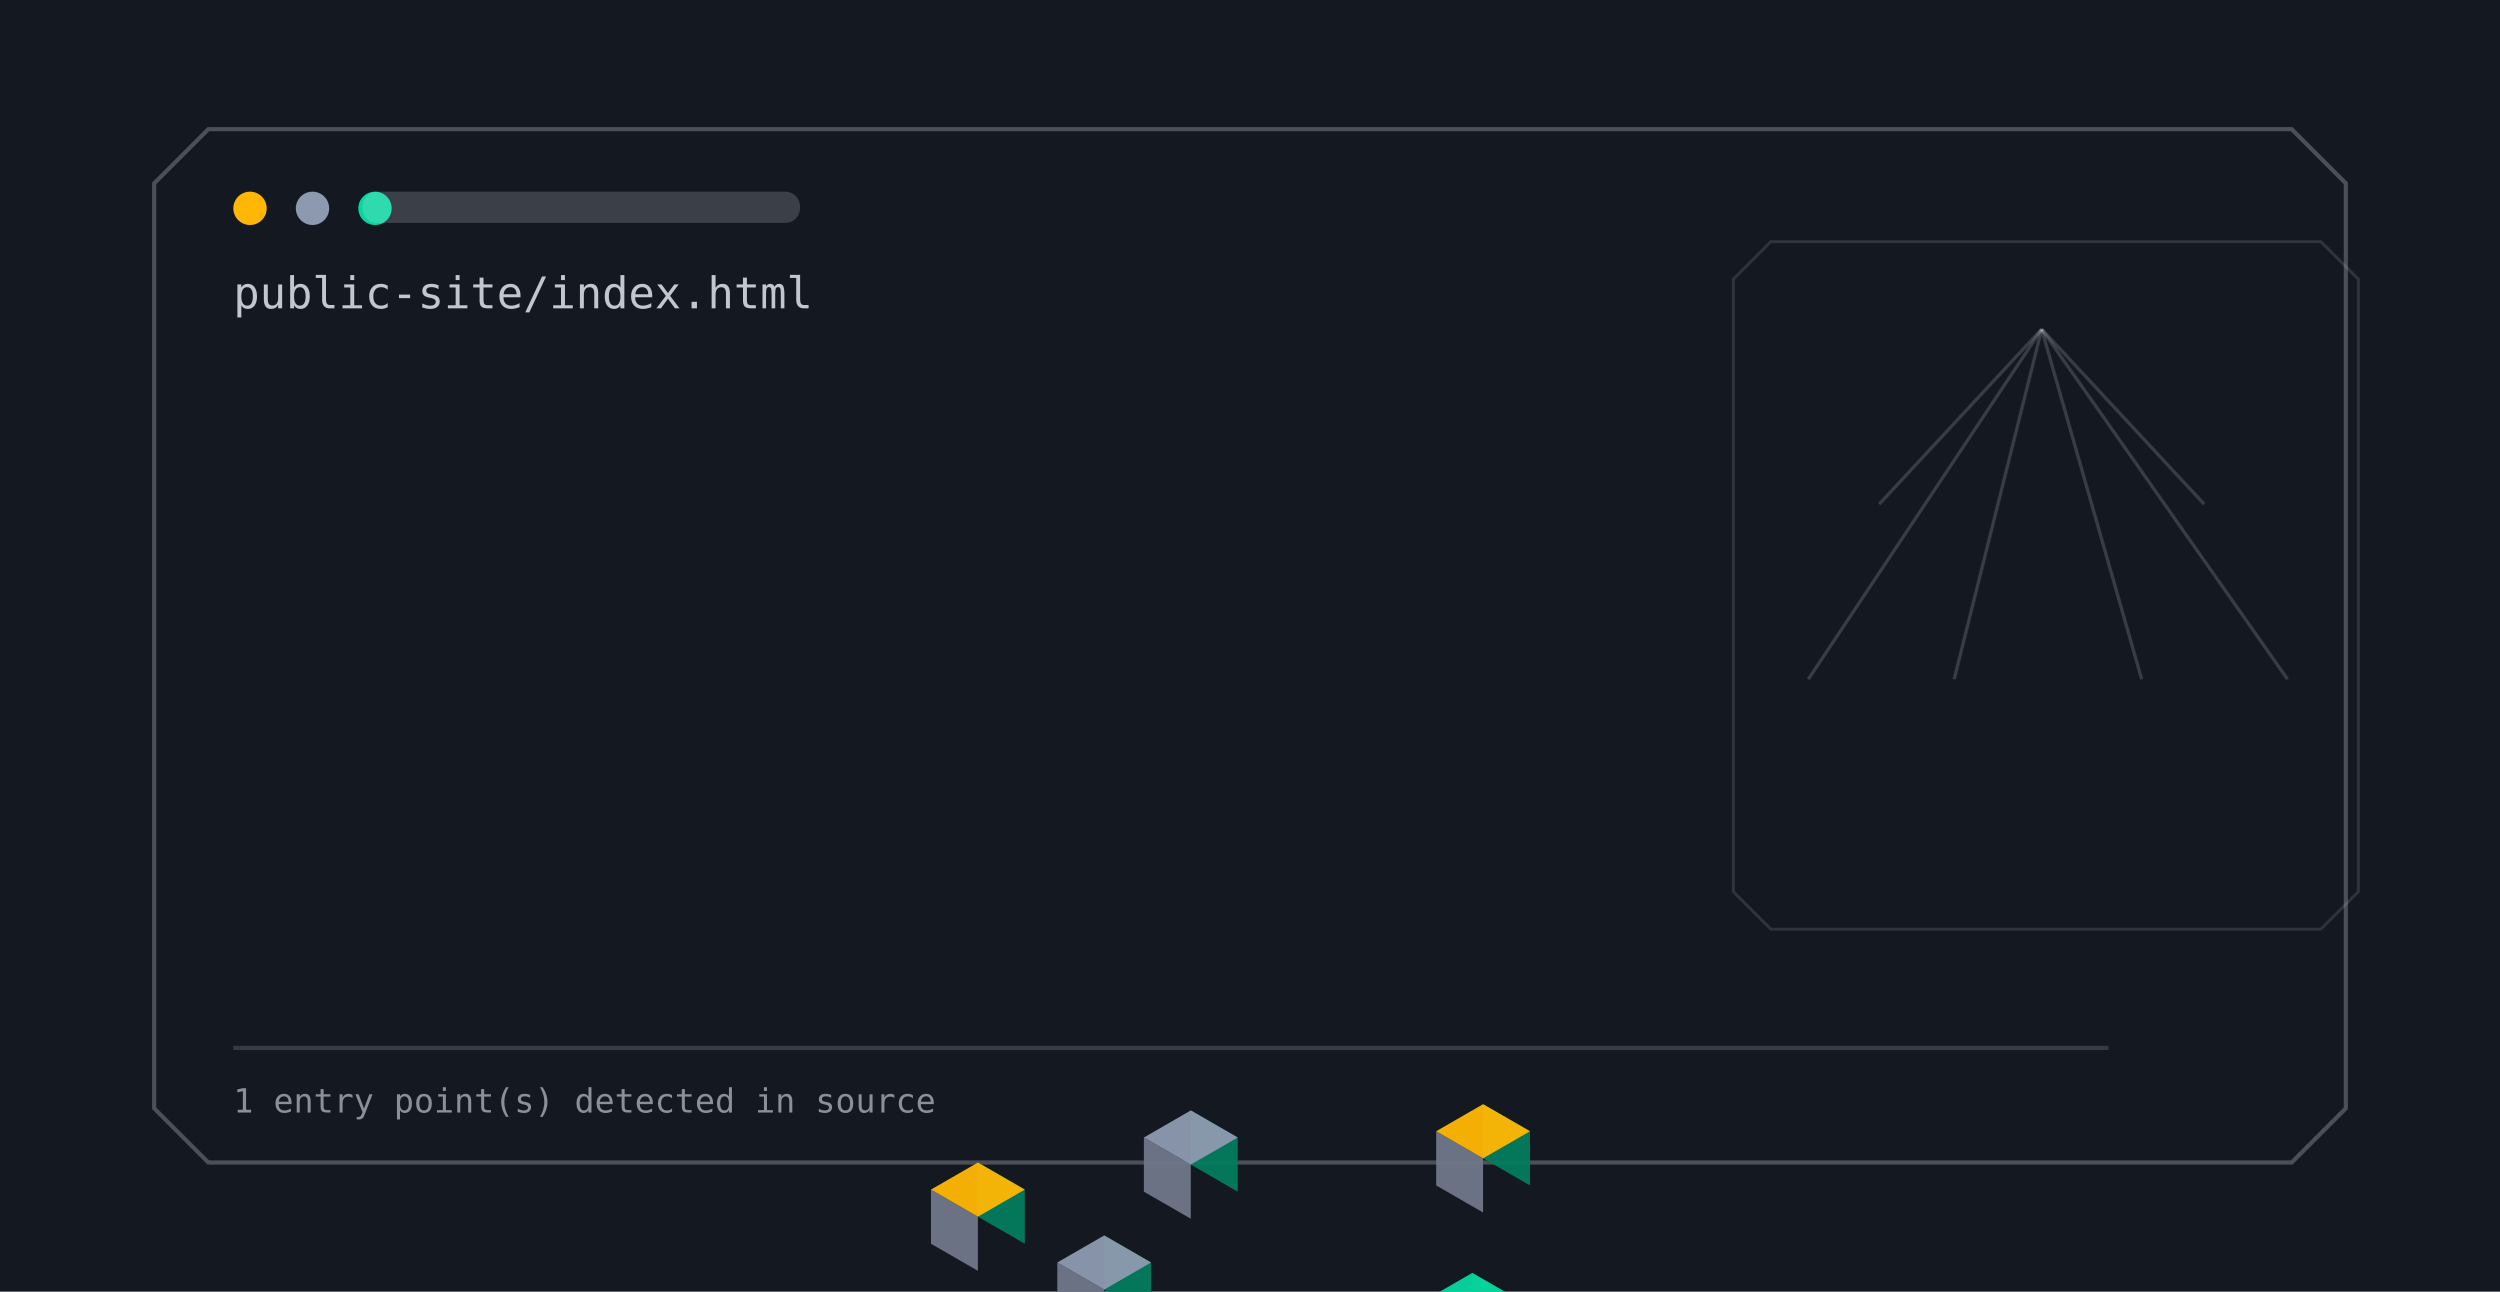
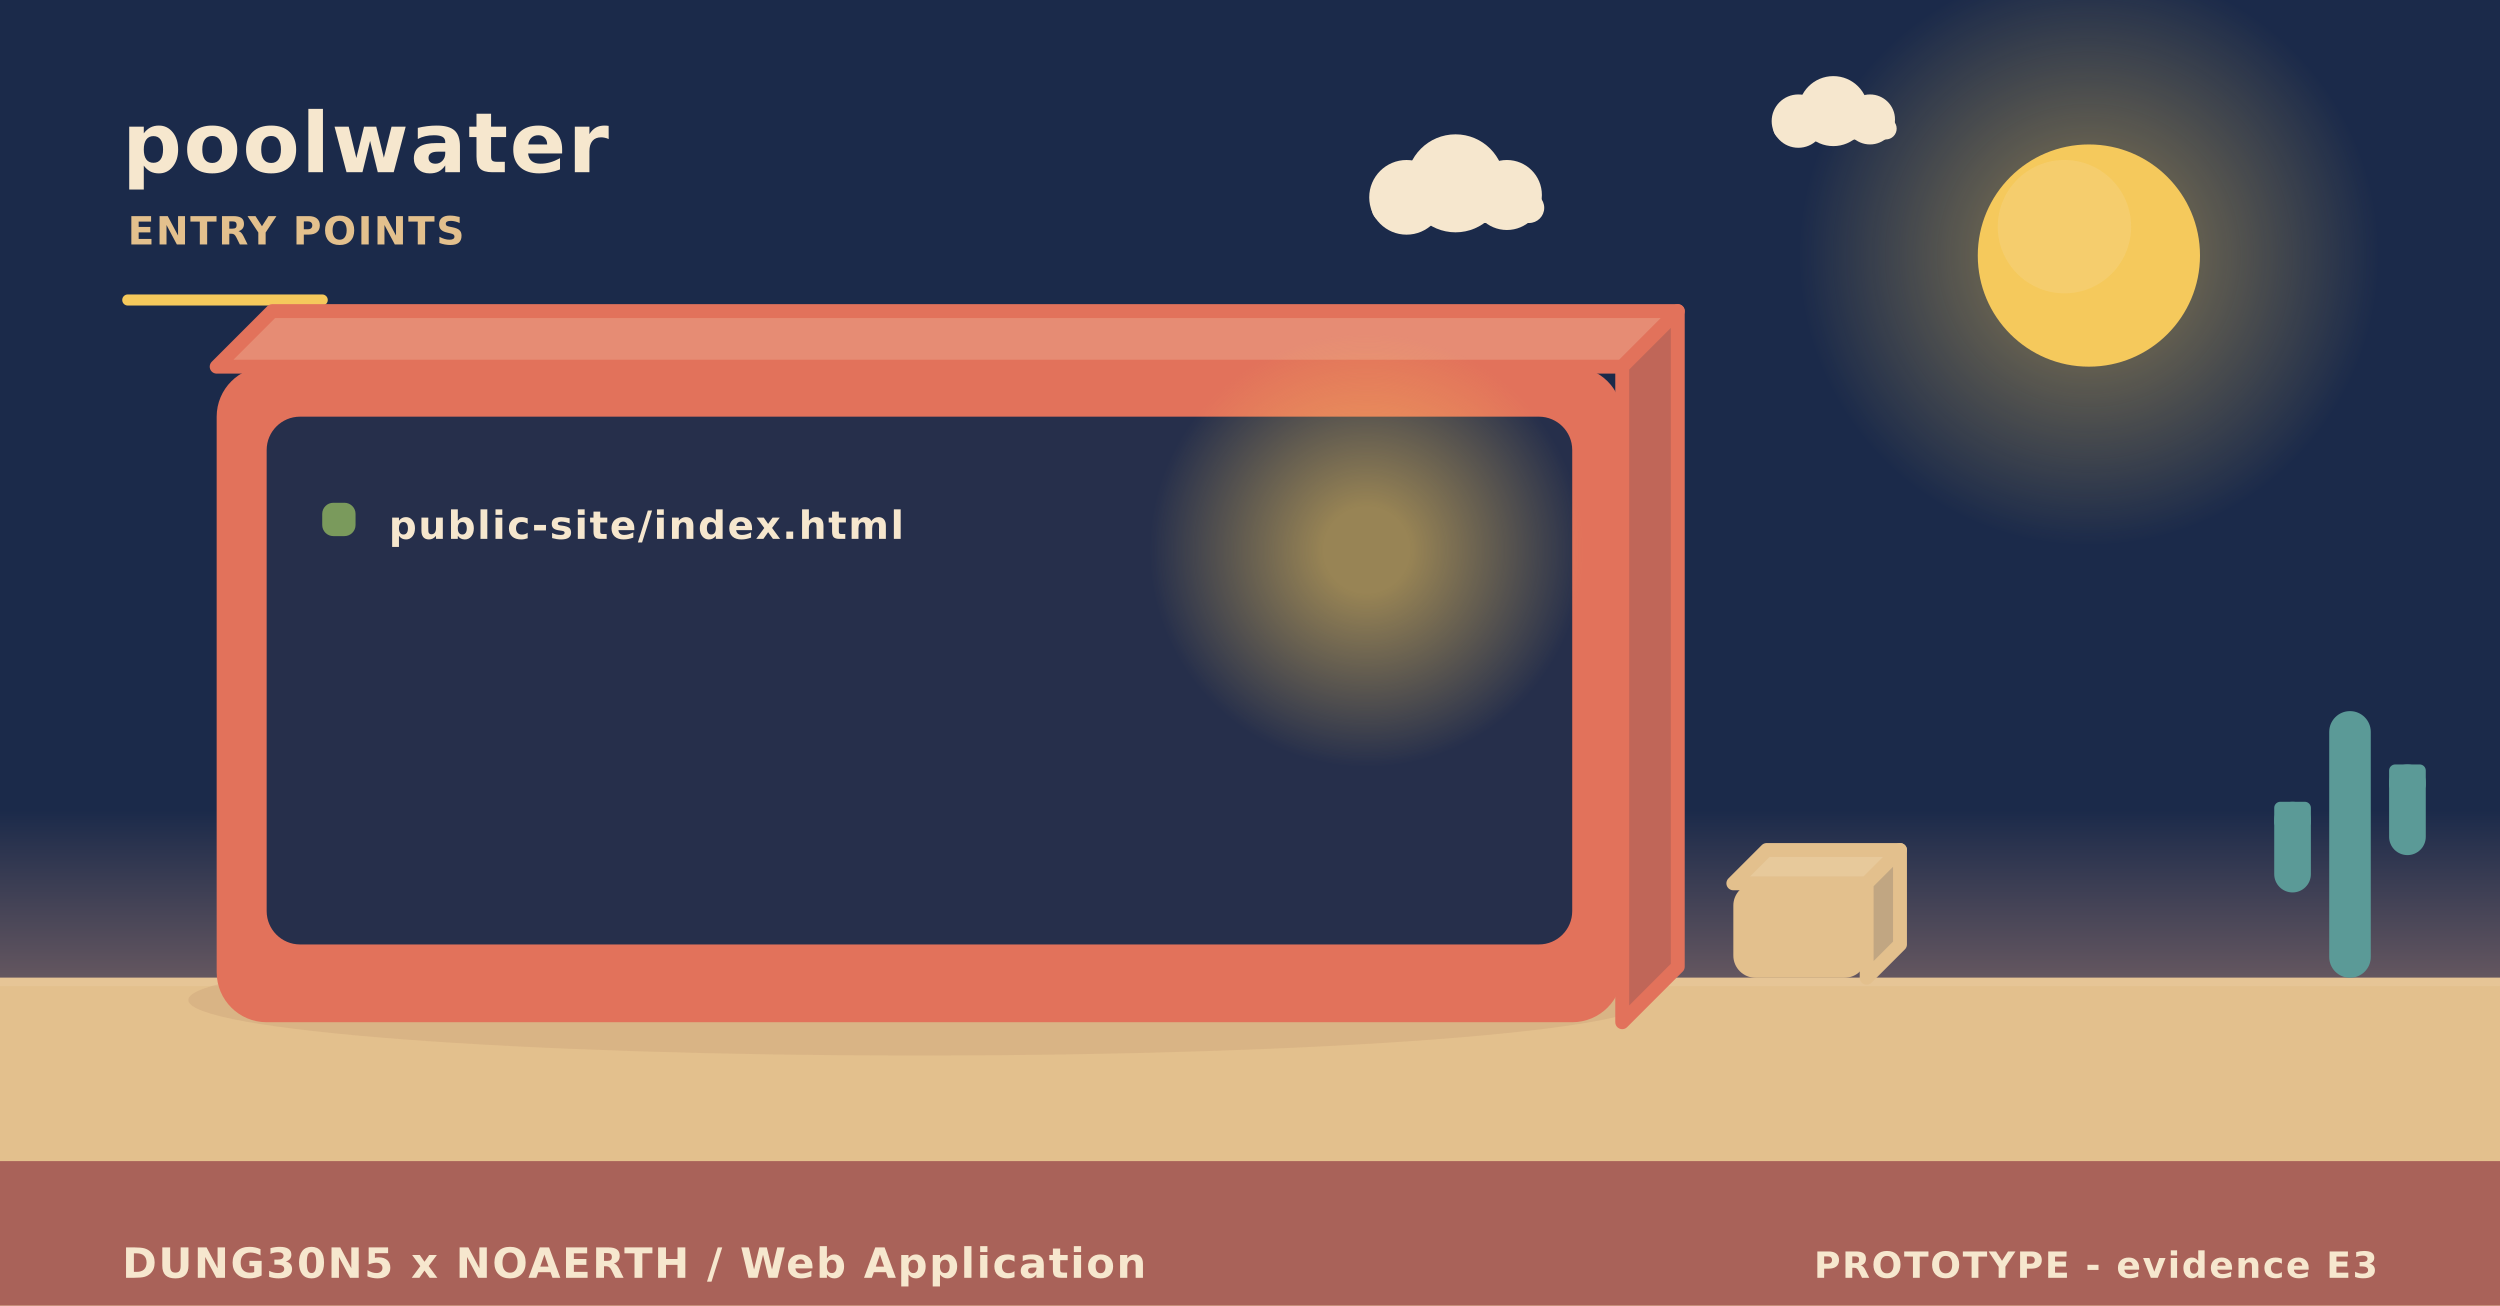
- <svg xmlns="http://www.w3.org/2000/svg" viewBox="0 0 1200 620" width="1200" height="620" role="img" aria-label="poolwater command surface">
-   <rect width="1200" height="620" fill="#141821" />
-   <defs>
-     <linearGradient id="gt" x1="0" y1="0" x2="1" y2="1">
-       <stop offset="0%" stop-color="#ffb703" />
-       <stop offset="100%" stop-color="#8d99ae" />
-     </linearGradient>
-   </defs>
-   <path d="M100.00,62.00 H1100.00 L1126.00,88.00 V532.00 L1100.00,558.00 H100.00 L74.00,532.00 V88.00 Z" fill="none" stroke="rgba(238,241,246,0.300)" stroke-width="2.00" opacity="0.85" />
-   <circle cx="120.00" cy="100.00" r="8.00" fill="#ffb703" opacity="1.00" />
-   <circle cx="150.00" cy="100.00" r="8.00" fill="#8d99ae" opacity="1.00" />
-   <circle cx="180.00" cy="100.00" r="8.00" fill="#06d6a0" opacity="1.00" />
-   <rect x="174.00" y="92.00" width="210.00" height="15.00" rx="7.00" fill="rgba(238,241,246,0.180)" opacity="1.00" />
-   <text x="112" y="148" font-family="ui-monospace,SFMono-Regular,Menlo,monospace" font-size="21" fill="rgba(238,241,246,0.800)">public-site/index.html</text>
-   <path d="M850.00,116.00 H1114.00 L1132.00,134.00 V428.00 L1114.00,446.00 H850.00 L832.00,428.00 V134.00 Z" fill="none" stroke="rgba(238,241,246,0.180)" stroke-width="1.40" opacity="0.70" />
-   <line x1="980.00" y1="158.00" x2="902.00" y2="242.00" stroke="rgba(238,241,246,0.300)" stroke-width="1.60" opacity="0.55" />
-   <line x1="980.00" y1="158.00" x2="1058.00" y2="242.00" stroke="rgba(238,241,246,0.300)" stroke-width="1.60" opacity="0.55" />
-   <line x1="980.00" y1="158.00" x2="868.00" y2="326.00" stroke="rgba(238,241,246,0.300)" stroke-width="1.60" opacity="0.55" />
-   <line x1="980.00" y1="158.00" x2="938.00" y2="326.00" stroke="rgba(238,241,246,0.300)" stroke-width="1.60" opacity="0.55" />
-   <line x1="980.00" y1="158.00" x2="1028.00" y2="326.00" stroke="rgba(238,241,246,0.300)" stroke-width="1.60" opacity="0.55" />
-   <line x1="980.00" y1="158.00" x2="1098.00" y2="326.00" stroke="rgba(238,241,246,0.300)" stroke-width="1.60" opacity="0.55" />
-   <polygon points="711.87,556.00 734.39,569.00 734.39,543.00 711.87,530.00" fill="#037c5d" opacity="0.95" />
-   <polygon points="689.36,569.00 711.87,582.00 711.87,556.00 689.36,543.00" fill="#6e7788" opacity="0.95" />
-   <polygon points="711.87,530.00 734.39,543.00 711.87,556.00 689.36,543.00" fill="#ffb703" opacity="0.95" />
-   <polygon points="571.58,559.00 594.09,572.00 594.09,546.00 571.58,533.00" fill="#037c5d" opacity="0.95" />
-   <polygon points="549.06,572.00 571.58,585.00 571.58,559.00 549.06,546.00" fill="#6e7788" opacity="0.95" />
-   <polygon points="571.58,533.00 594.09,546.00 571.58,559.00 549.06,546.00" fill="#8d99ae" opacity="0.95" />
-   <polygon points="706.68,637.00 729.19,650.00 729.19,624.00 706.68,611.00" fill="#037c5d" opacity="0.95" />
-   <polygon points="684.16,650.00 706.68,663.00 706.68,637.00 684.16,624.00" fill="#6e7788" opacity="0.95" />
-   <polygon points="706.68,611.00 729.19,624.00 706.68,637.00 684.16,624.00" fill="#06d6a0" opacity="0.95" />
-   <polygon points="469.39,584.00 491.90,597.00 491.90,571.00 469.39,558.00" fill="#037c5d" opacity="0.95" />
-   <polygon points="446.87,597.00 469.39,610.00 469.39,584.00 446.87,571.00" fill="#6e7788" opacity="0.95" />
-   <polygon points="469.39,558.00 491.90,571.00 469.39,584.00 446.87,571.00" fill="#ffb703" opacity="0.95" />
-   <polygon points="530.01,619.00 552.52,632.00 552.52,606.00 530.01,593.00" fill="#037c5d" opacity="0.95" />
-   <polygon points="507.49,632.00 530.01,645.00 530.01,619.00 507.49,606.00" fill="#6e7788" opacity="0.95" />
-   <polygon points="530.01,593.00 552.52,606.00 530.01,619.00 507.49,606.00" fill="#8d99ae" opacity="0.95" />
-   <polygon points="607.95,664.00 630.47,677.00 630.47,651.00 607.95,638.00" fill="#037c5d" opacity="0.95" />
-   <polygon points="585.43,677.00 607.95,690.00 607.95,664.00 585.43,651.00" fill="#6e7788" opacity="0.95" />
-   <polygon points="607.95,638.00 630.47,651.00 607.95,664.00 585.43,651.00" fill="#06d6a0" opacity="0.95" />
-   <polygon points="668.57,699.00 691.09,712.00 691.09,686.00 668.57,673.00" fill="#037c5d" opacity="0.95" />
-   <polygon points="646.05,712.00 668.57,725.00 668.57,699.00 646.05,686.00" fill="#6e7788" opacity="0.95" />
-   <polygon points="668.57,673.00 691.09,686.00 668.57,699.00 646.05,686.00" fill="#ffb703" opacity="0.95" />
-   <rect x="112.00" y="502.00" width="900.00" height="2.00" rx="0.00" fill="rgba(238,241,246,0.160)" opacity="1.00" />
-   <text x="112" y="534" font-family="ui-monospace,Menlo,monospace" font-size="16" fill="rgba(238,241,246,0.550)">1 entry point(s) detected in source</text>
+ <svg xmlns="http://www.w3.org/2000/svg" width="900" height="470" viewBox="0 0 900 470" role="img" aria-label="poolwater - how it is operated">
+   <linearGradient id="skyt" x1="0" y1="0" x2="0" y2="1">
+     <stop offset="0" stop-color="#1b2a4a" />
+     <stop offset="0.62" stop-color="#1b2a4a" />
+     <stop offset="1" stop-color="#f3ad8a" />
+   </linearGradient>
+   <rect width="900" height="470" fill="url(#skyt)" />
+   <radialGradient id="sunt">
+     <stop offset="0.35" stop-color="#f5c95c" stop-opacity="0.34" />
+     <stop offset="1" stop-color="#f5c95c" stop-opacity="0" />
+   </radialGradient>
+   <circle cx="752" cy="92" r="104" fill="url(#sunt)" />
+   <circle cx="752" cy="92" r="40" fill="#f5c95c" />
+   <circle cx="743.2" cy="81.6" r="24" fill="#f5d27e" opacity="0.5" />
+   <g>
+     <circle cx="524" cy="66" r="17.64" fill="#f6e7ce" />
+     <circle cx="506.36" cy="71.04" r="13.44" fill="#f6e7ce" />
+     <circle cx="542.48" cy="70.2" r="12.6" fill="#f6e7ce" />
+     <rect x="493.76" y="69.36" width="62.16" height="10.92" rx="5.46" fill="#f6e7ce" />
+   </g>
+   <g>
+     <circle cx="660" cy="40" r="12.6" fill="#f6e7ce" />
+     <circle cx="647.4" cy="43.6" r="9.6" fill="#f6e7ce" />
+     <circle cx="673.2" cy="43" r="9" fill="#f6e7ce" />
+     <rect x="638.4" y="42.4" width="44.4" height="7.8" rx="3.9" fill="#f6e7ce" />
+   </g>
+   <rect x="0" y="352" width="900" height="118" fill="#e3c08d" />
+   <rect x="0" y="352" width="900" height="3" fill="#e6c596" />
+   <text x="44" y="62" font-family="Verdana,DejaVu Sans,sans-serif" font-size="30" font-weight="700" letter-spacing="0.6" fill="#f6e7ce" text-anchor="start">poolwater</text>
+   <text x="46" y="88" font-family="Verdana,DejaVu Sans,sans-serif" font-size="14" font-weight="700" letter-spacing="0.6" fill="#e3c08d" text-anchor="start">ENTRY POINTS</text>
+   <rect x="44" y="106" width="74" height="4" rx="2" fill="#f5c95c" />
+   <ellipse cx="331" cy="360" rx="263.2" ry="20" fill="rgba(138,90,68,0.11)" />
+   <path d="M78,132 L584,132 L604,112 L98,112 Z" fill="#e68c74" stroke="#e2725b" stroke-width="5" stroke-linejoin="round" />
+   <path d="M584,132 L604,112 L604,348 L584,368 Z" fill="#c06658" stroke="#e2725b" stroke-width="5" stroke-linejoin="round" />
+   <rect x="78" y="132" width="506" height="236" rx="18" fill="#e2725b" />
+   <rect x="96" y="150" width="470" height="190" rx="12" fill="#1b2a4a" opacity="0.94" />
+   <radialGradient id="lamp34716">
+     <stop offset="0.2" stop-color="#f5c95c" stop-opacity="0.55" />
+     <stop offset="1" stop-color="#f5c95c" stop-opacity="0" />
+   </radialGradient>
+   <circle cx="492" cy="198" r="78" fill="url(#lamp34716)" />
+   <rect x="116" y="181" width="12" height="12" rx="4" fill="#7a9a5c" />
+   <text x="140" y="194" font-family="Verdana,DejaVu Sans,sans-serif" font-size="14" font-weight="700" letter-spacing="0.6" fill="#f6e7ce" text-anchor="start">public-site/index.html</text>
+   <path d="M624,318 L672,318 L684,306 L636,306 Z" fill="#e7c99b" stroke="#e3c08d" stroke-width="5" stroke-linejoin="round" />
+   <path d="M672,318 L684,306 L684,340 L672,352 Z" fill="#c1a682" stroke="#e3c08d" stroke-width="5" stroke-linejoin="round" />
+   <rect x="624" y="318" width="48" height="34" rx="8" fill="#e3c08d" />
+   <rect x="838.52" y="256" width="14.96" height="96" rx="7.48" fill="#5b9a97" />
+   <rect x="818.72" y="288.64" width="13.2" height="32.64" rx="6.6" fill="#5b9a97" />
+   <rect x="818.72" y="288.64" width="13.2" height="9.6" rx="2.2" fill="#5b9a97" />
+   <rect x="860.08" y="275.2" width="13.2" height="32.64" rx="6.6" fill="#5b9a97" />
+   <rect x="860.08" y="275.2" width="13.2" height="9.6" rx="2.2" fill="#5b9a97" />
+   <rect x="0" y="418" width="900" height="52" rx="0" fill="#a65c56" opacity="0.94" />
+   <text x="44" y="460" font-family="Verdana,DejaVu Sans,sans-serif" font-size="15" font-weight="700" letter-spacing="0.6" fill="#f6e7ce" text-anchor="start">DUNG30N5 x NOAERTH  /  Web Application</text>
+   <text x="856" y="460" font-family="Verdana,DejaVu Sans,sans-serif" font-size="13" font-weight="700" letter-spacing="0.6" fill="#f6e7ce" text-anchor="end">PROTOTYPE  -  evidence E3</text>
</svg>
